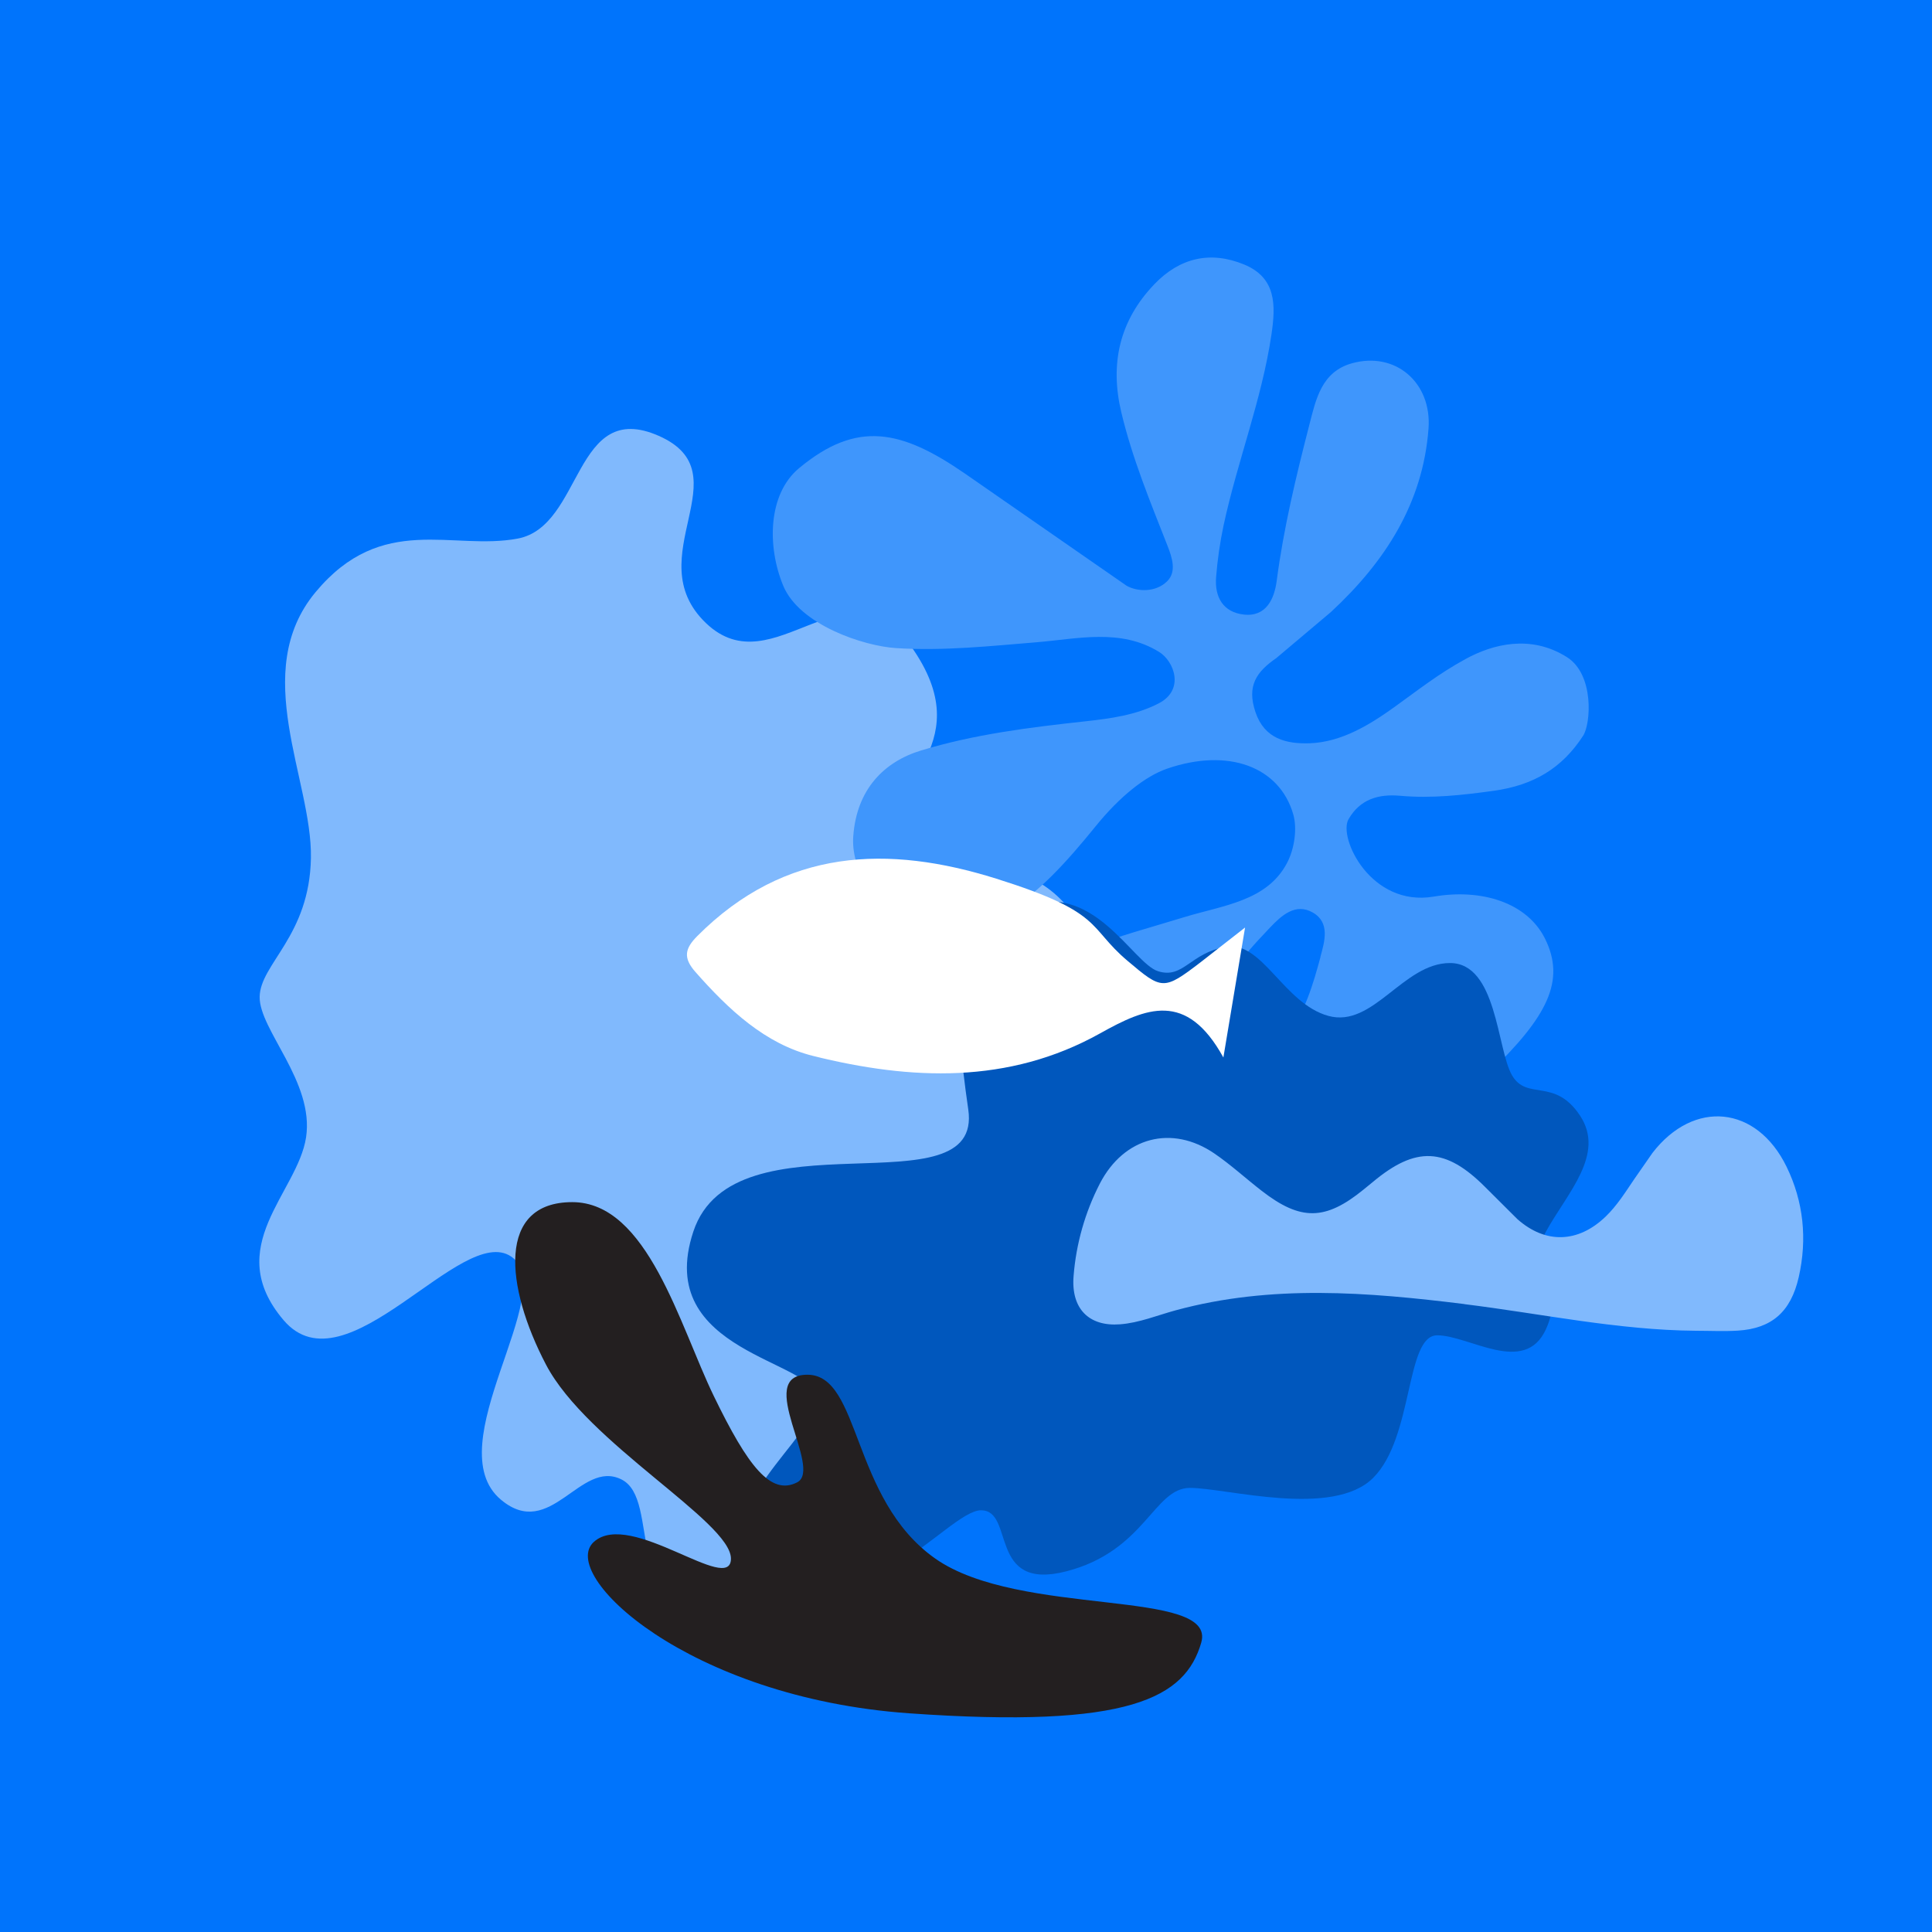
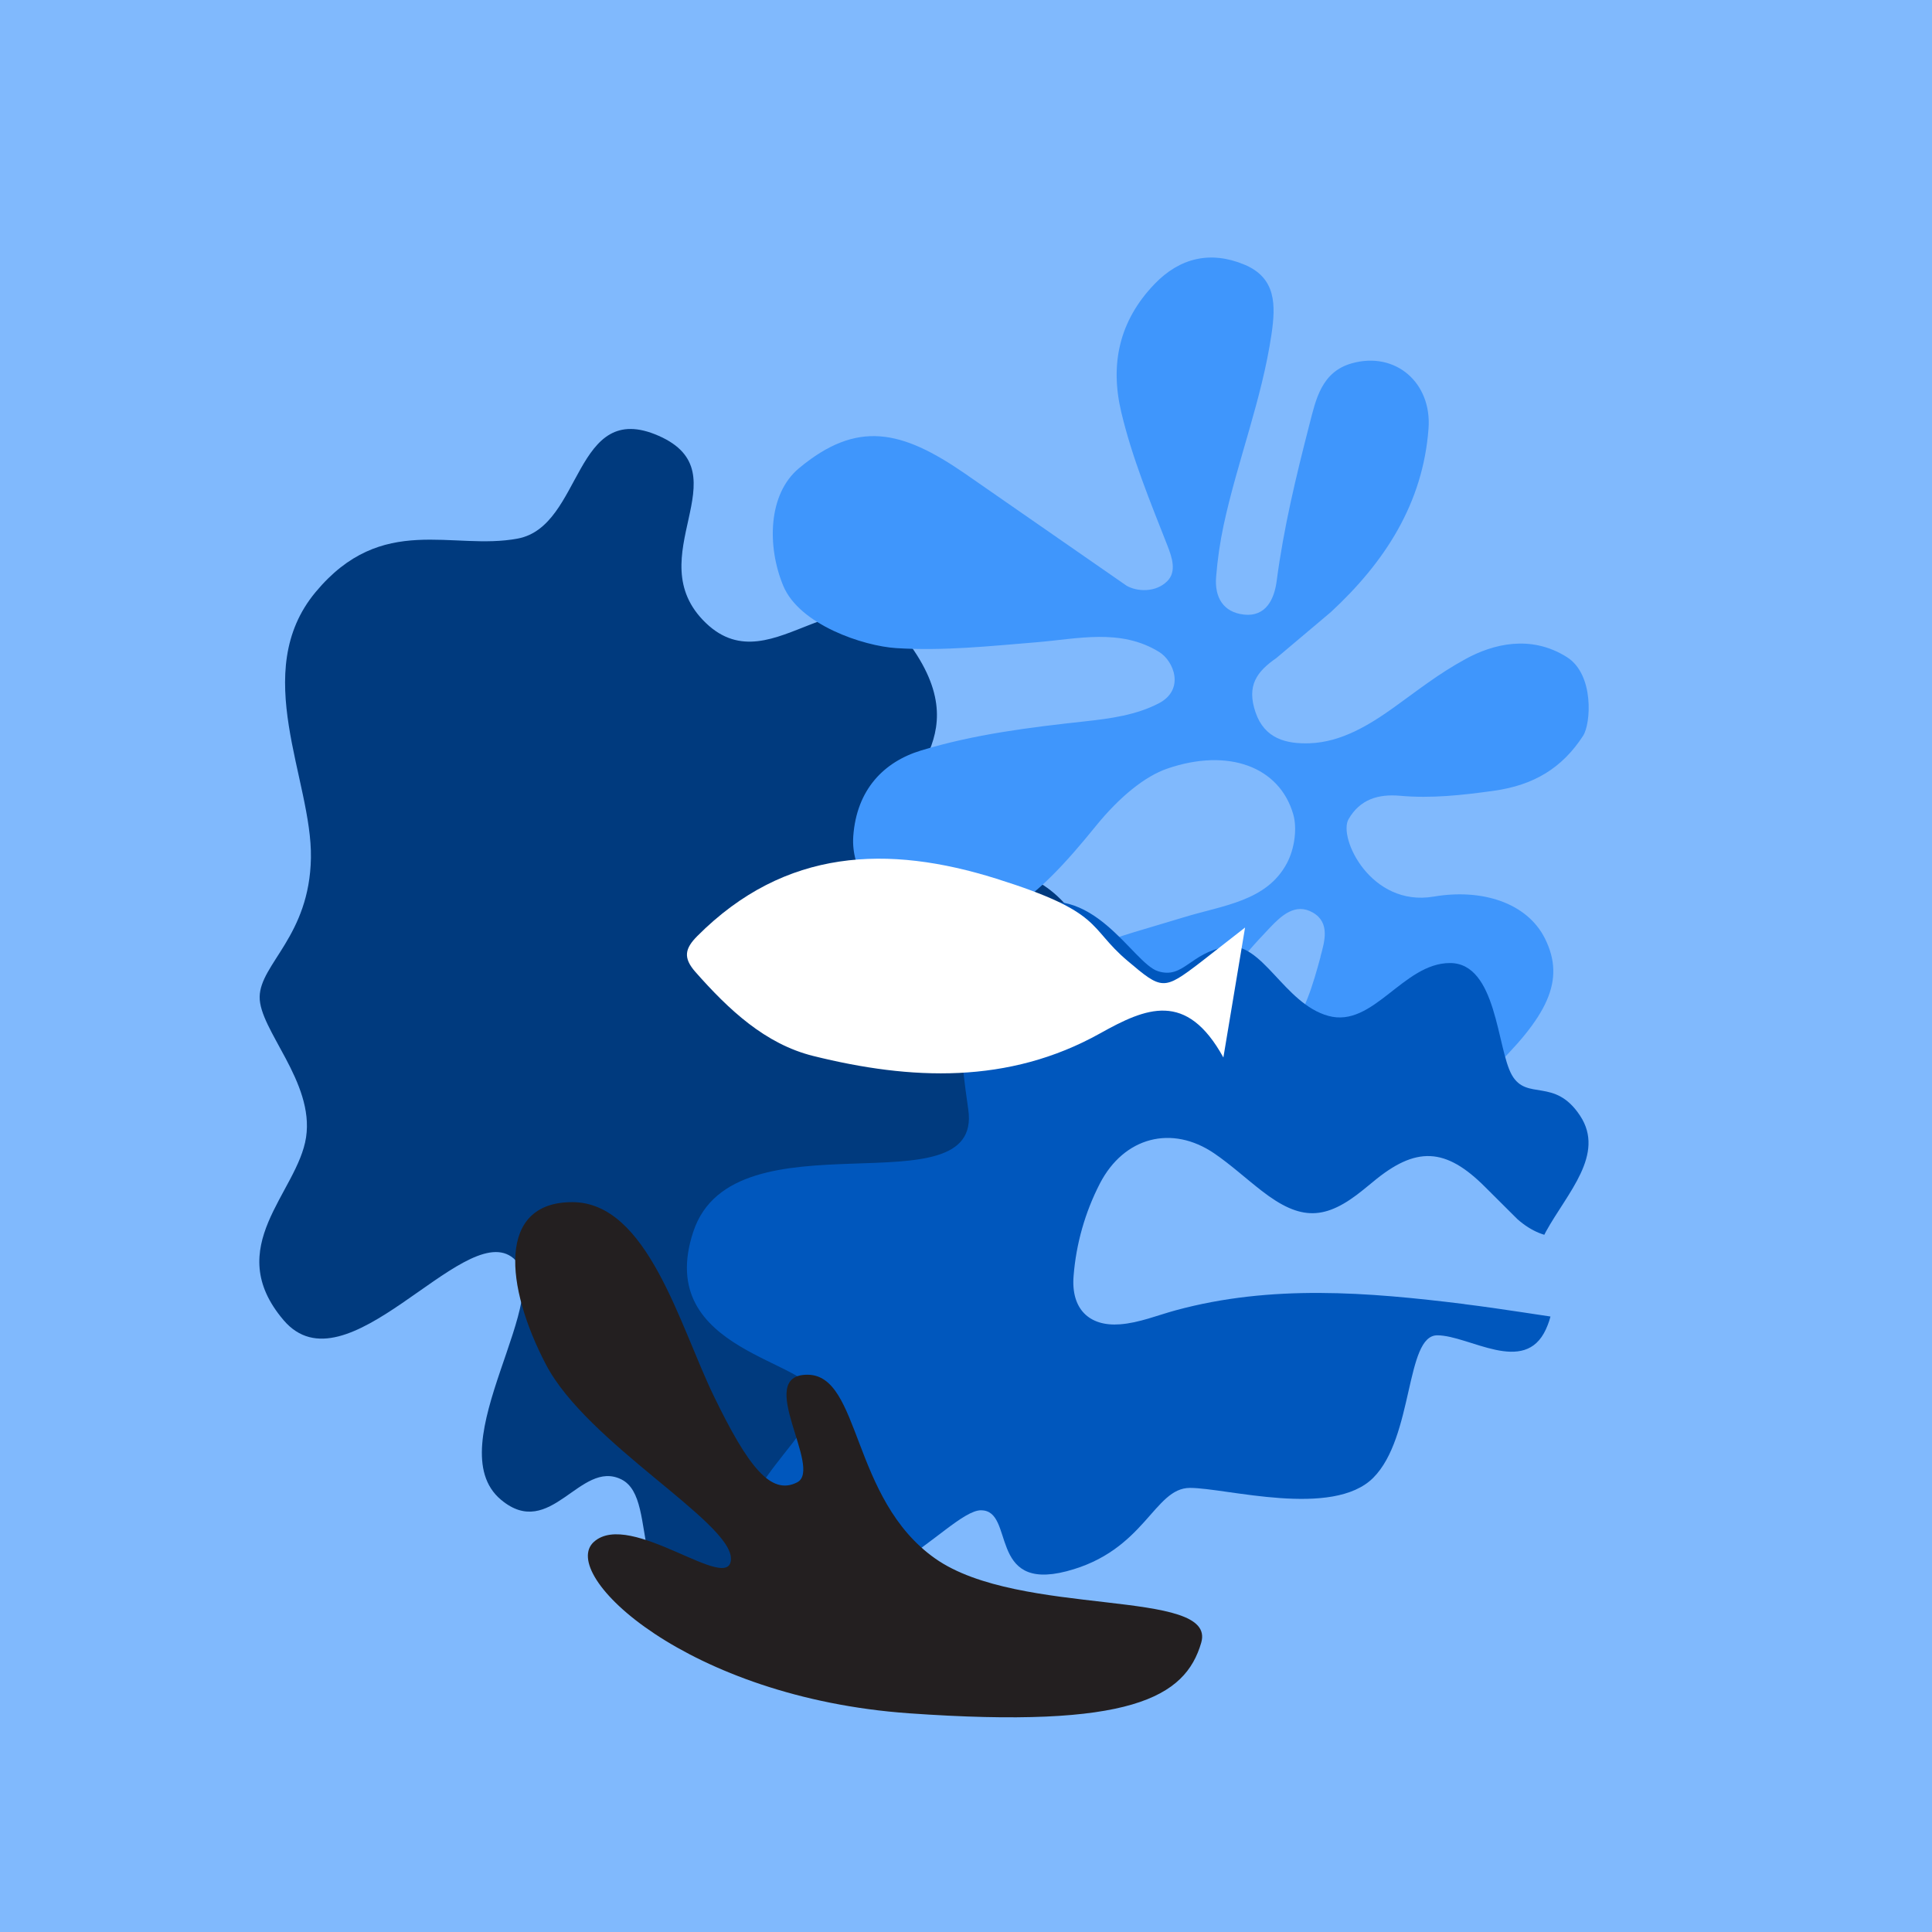
<svg xmlns="http://www.w3.org/2000/svg" width="45" height="45" fill-rule="evenodd">
-   <path fill="#0074fc" d="M0 0h45v45H0z" />
-   <path d="M16.857 37.998c-2.441-.428-1.429-3.069-2.386-3.541s-1.646 1.441-2.801.476c-1.511-1.262 1.395-4.875.237-5.665s-3.848 3.187-5.301 1.482.328-2.969.523-4.26-1.094-2.504-1.081-3.273 1.162-1.414 1.194-3.233-1.441-4.329.108-6.192 3.189-.959 4.711-1.248 1.298-3.267 3.283-2.392-.498 2.826 1.096 4.358 3.304-1.657 4.85.645-.813 3.135-.319 4.439 3.113-.541 4.44 2.422-1.053 3.061-.606 5.098 2.667 1.306 2.007 3.534-2.513-.219-5.179 2.394-2.335 5.383-4.776 4.956z" fill="#80b9fd" />
+   <path fill="#80b9fd" d="M0 0h45v45H0z" />
+   <path d="M16.857 37.998c-2.441-.428-1.429-3.069-2.386-3.541s-1.646 1.441-2.801.476c-1.511-1.262 1.395-4.875.237-5.665s-3.848 3.187-5.301 1.482.328-2.969.523-4.26-1.094-2.504-1.081-3.273 1.162-1.414 1.194-3.233-1.441-4.329.108-6.192 3.189-.959 4.711-1.248 1.298-3.267 3.283-2.392-.498 2.826 1.096 4.358 3.304-1.657 4.85.645-.813 3.135-.319 4.439 3.113-.541 4.44 2.422-1.053 3.061-.606 5.098 2.667 1.306 2.007 3.534-2.513-.219-5.179 2.394-2.335 5.383-4.776 4.956z" fill="#003a7e" />
  <path d="M30.755 22.286c.096-.351.232-.795-.175-1.03s-.736.073-.997.347c-.341.358-.681.728-.952 1.137-.998 1.509-2.269 2.276-3.863 2.888-.345.132-1.106.133-1.466-.358-.534-.727-.168-1.491.203-1.915 1.07-1.223 2.507-1.508 4.063-1.988.91-.281 1.938-.371 2.409-1.266.175-.332.241-.803.145-1.135-.321-1.11-1.513-1.551-2.933-1.064-.513.176-1.106.649-1.664 1.337-1.358 1.674-2.706 3.018-4.651 1.998-.521-.274-1.054-.979-1-1.756.077-1.094.717-1.738 1.576-2 1.248-.38 2.536-.539 3.828-.68.592-.065 1.186-.146 1.712-.419.611-.317.356-.982.01-1.196-.9-.556-1.898-.305-2.862-.226-1.085.089-2.164.205-3.262.136-.766-.048-2.255-.543-2.633-1.453s-.359-2.134.368-2.738c1.352-1.124 2.384-.896 3.867.127l3.763 2.611c.241.138.676.165.947-.107.222-.222.112-.552.005-.825-.402-1.024-.823-2.042-1.077-3.113-.265-1.116-.048-2.124.771-2.978.593-.619 1.309-.783 2.094-.458.747.31.734.945.635 1.621-.224 1.521-.794 2.956-1.116 4.453a9.34 9.34 0 0 0-.174 1.198c-.04.481.168.826.643.88.527.06.713-.373.767-.78.162-1.236.453-2.443.763-3.647.15-.581.279-1.226.989-1.425 1.014-.284 1.865.45 1.785 1.521-.13 1.742-1.015 3.106-2.273 4.272l-1.272 1.073c-.458.318-.695.641-.485 1.261s.719.742 1.263.723c.739-.026 1.395-.429 1.969-.841.557-.399 1.02-.771 1.662-1.122.63-.345 1.515-.577 2.36-.043.64.405.558 1.553.377 1.831-.488.752-1.147 1.153-2.088 1.283-.732.101-1.444.181-2.175.115-.511-.045-.934.083-1.201.546-.247.428.518 2.053 1.987 1.802 1.114-.19 2.173.14 2.59.981.485.978.059 1.819-1.324 3.144s-4.081 3.094-5.104 1.085c-.263-.517.073-1.522.423-1.978.418-.545.602-1.19.776-1.829z" fill="#3f96fc" />
  <path d="M22.852 35.178c.794 0 .149 1.895 1.986 1.421s2.035-1.943 2.879-1.943 3.326.711 4.27-.237.745-3.317 1.489-3.317 2.035.948 2.532-.142-.496-1.374 0-2.274 1.39-1.8.794-2.701-1.241-.332-1.589-.948-.348-2.606-1.44-2.606-1.787 1.516-2.83 1.232-1.539-1.753-2.383-1.611-.993.758-1.589.569-1.539-2.18-3.177-1.469-1.589 2.274-1.241 4.691-5.461 0-6.404 2.843 2.879 2.985 2.879 3.885-2.676 2.666-1.291 3.838c2.184 1.848 4.319-1.232 5.113-1.232z" fill="#0057bd" />
  <path d="M34.107 30.374c-2.249-.278-4.493-.461-6.724.146-.43.117-.848.292-1.297.326-.723.055-1.143-.365-1.08-1.127a5.68 5.68 0 0 1 .613-2.154c.563-1.085 1.677-1.371 2.662-.701.386.263.735.585 1.107.873.908.704 1.483.695 2.373-.031l.212-.173c1.006-.842 1.697-.811 2.624.12l.746.743c.657.582 1.414.556 2.053-.057.267-.256.463-.572.671-.878l.422-.607c.963-1.25 2.427-1.108 3.124.322.394.809.485 1.683.283 2.571-.185.813-.633 1.196-1.417 1.246-.325.02-.653.003-.979.003-1.816-.014-3.596-.398-5.393-.62z" fill="#80b9fd" />
  <path d="M28.495 24.631c-.862-1.564-1.804-1.158-2.873-.561-2.134 1.191-4.412 1.089-6.678.526-1.121-.278-1.97-1.077-2.747-1.958-.294-.333-.241-.548.044-.835 2.05-2.057 4.453-2.125 6.965-1.337s2.12 1.121 3.051 1.909c.809.685.842.699 1.704.04L29 21.604l-.505 3.026z" fill="#fff" />
  <path d="M27.979 38.261c-.372 1.279-1.648 2.01-6.806 1.645s-8.189-3.238-7.338-3.995 3.19 1.253 3.19.392-3.35-2.689-4.307-4.517S11.574 28 13.329 28s2.499 2.872 3.297 4.517 1.329 2.324 1.941 2.01-1.01-2.507.239-2.507 1.01 2.898 2.978 4.282 6.567.679 6.195 1.958z" fill="#231f20" />
</svg>
